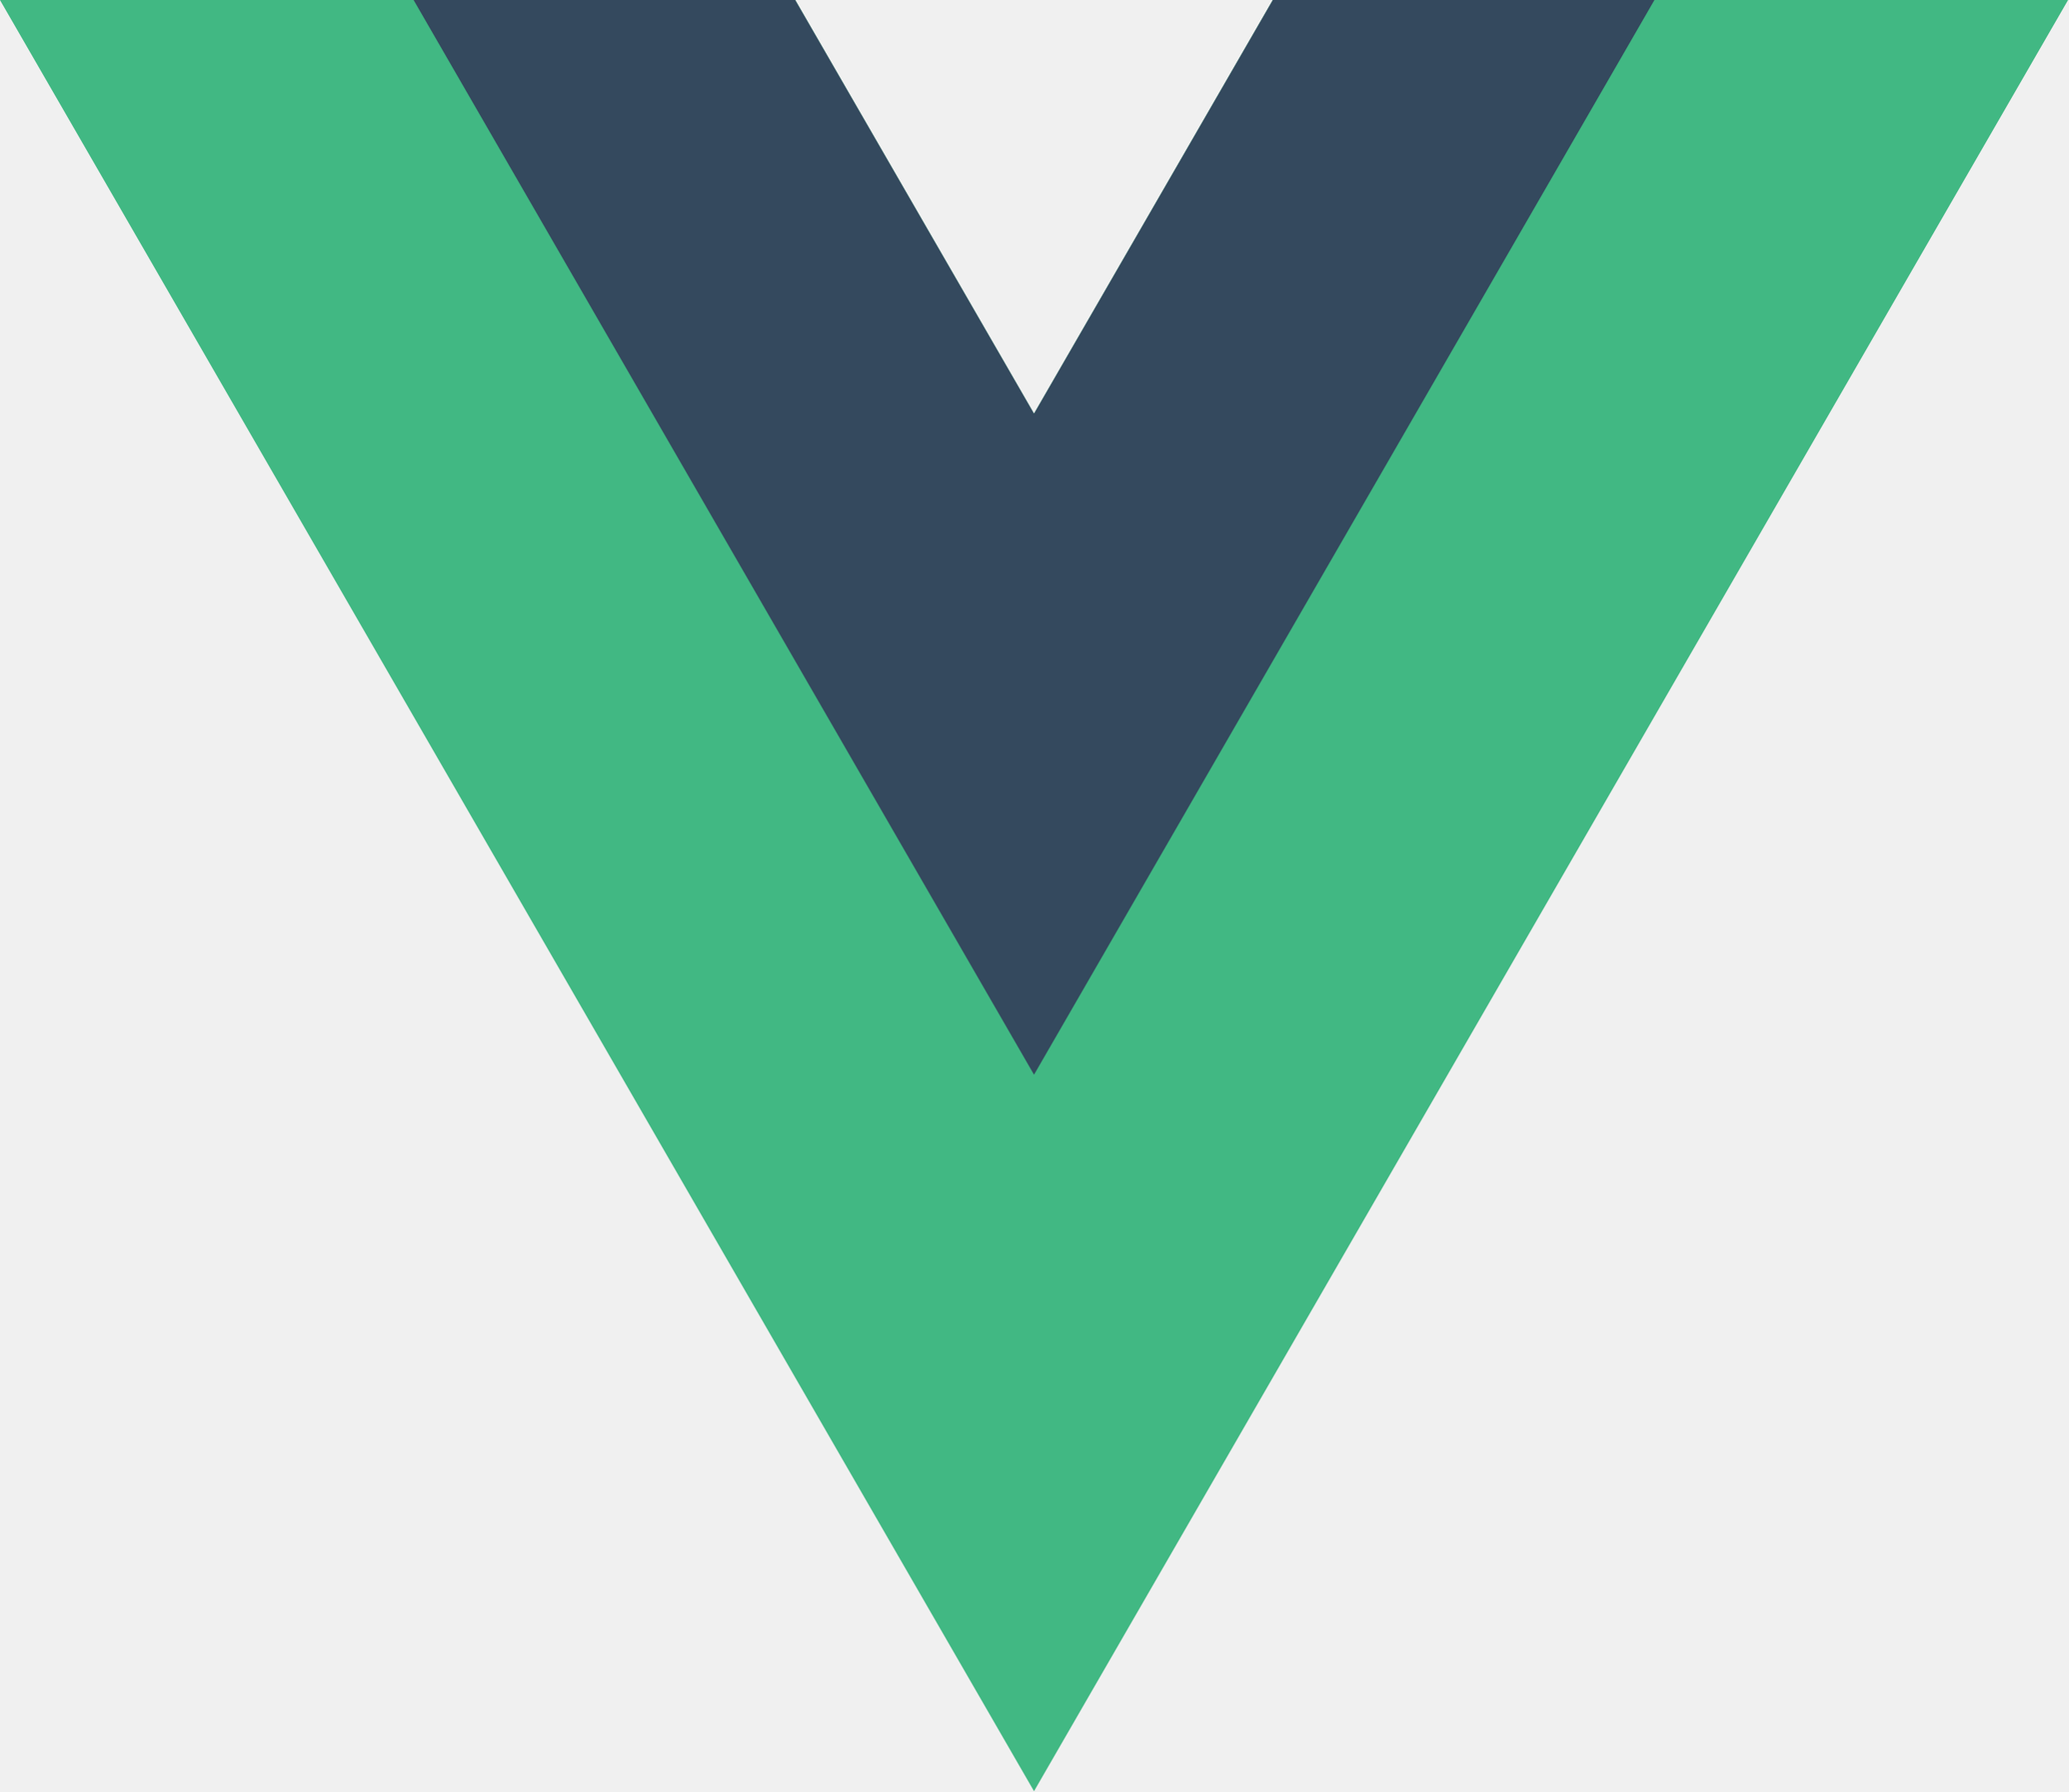
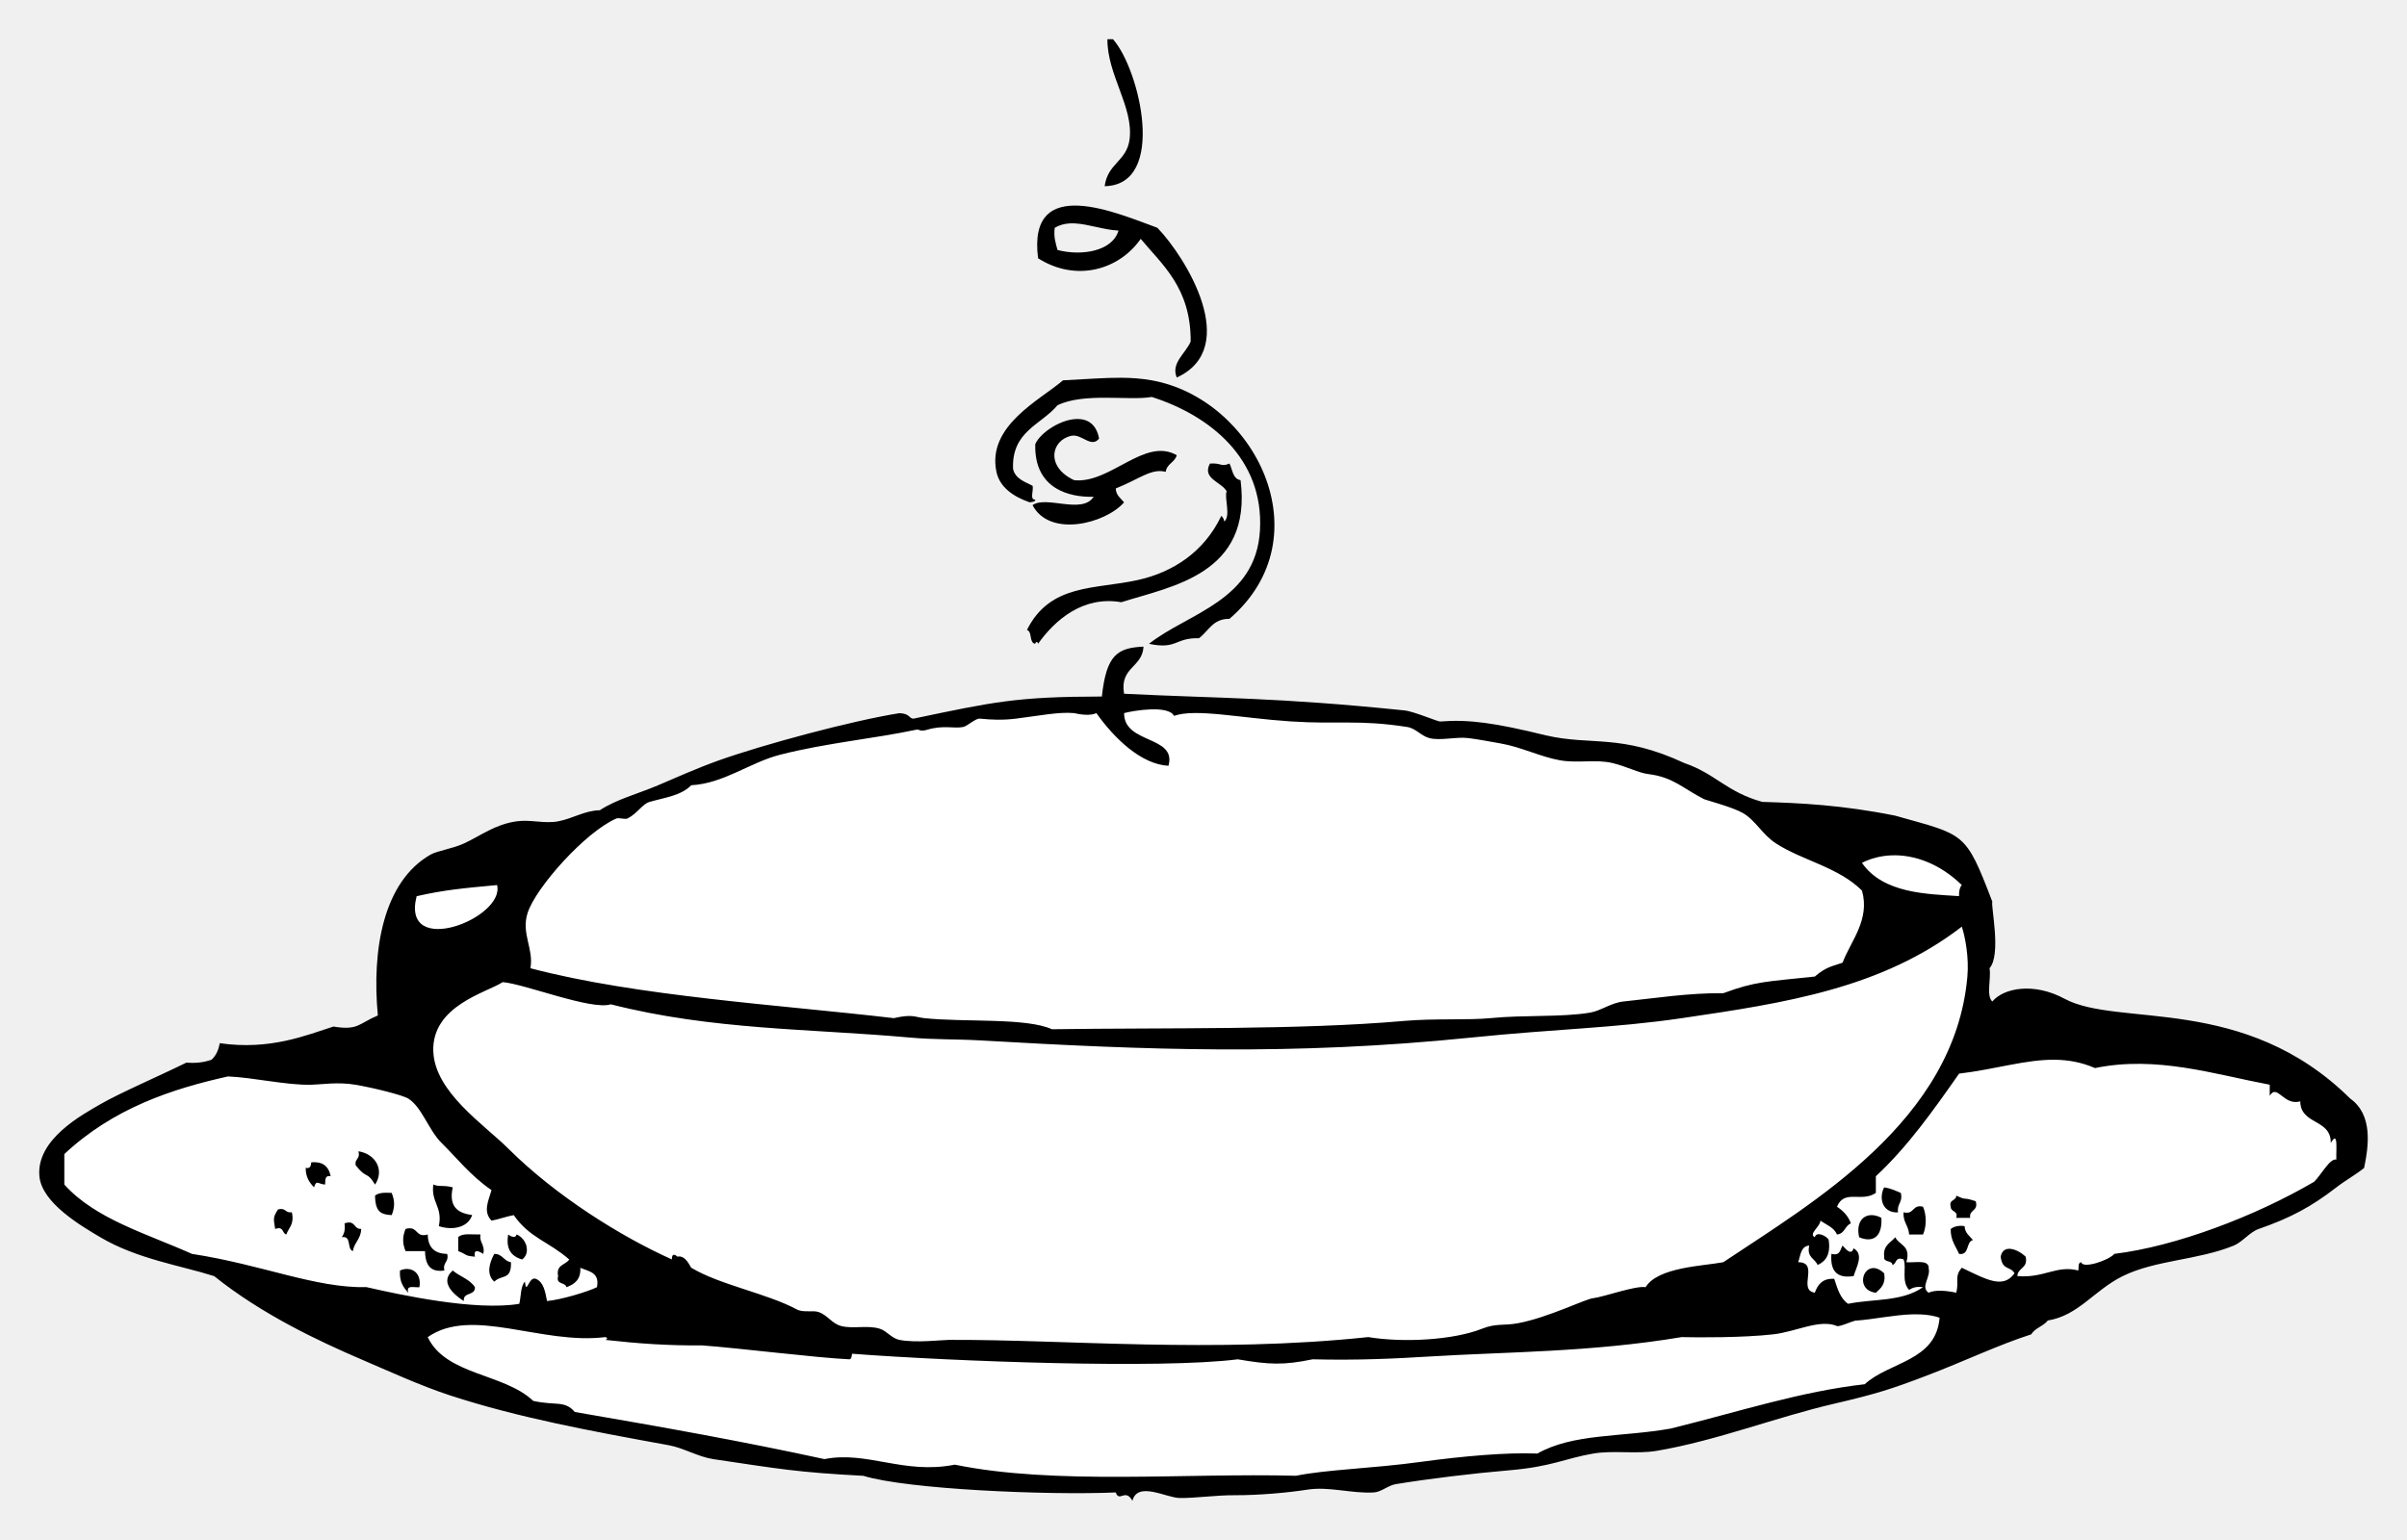
- <svg xmlns="http://www.w3.org/2000/svg" viewBox="0 0 261.76 226.69">
-   <path d="M161.096.001l-30.225 52.351L100.647.001H-.005l130.877 226.688L261.749.001z" fill="#41b883" />
-   <path d="M161.096.001l-30.225 52.351L100.647.001H52.346l78.526 136.01L209.398.001z" fill="#34495e" />
+ <svg xmlns="http://www.w3.org/2000/svg" id="Layer_1" xml:space="preserve" viewBox="0 0 306.807 196.355" version="1.1" y="0px" x="0px" width="306.807" height="196.355">
+   <defs id="defs6195" />
+   <g id="g6870">
+     <path id="path6823" d="m 146.675,90.451 c -1.343,0.043 -2.759,0.302 -3.402,0.473 -0.023,3.992 6.728,2.825 5.658,6.719 -3.453,-0.179 -6.847,-3.429 -9.18,-6.701 -0.614,0.355 -2.005,0.194 -2.842,-0.016 -1.87,-0.195 -4.64,0.36 -7.428,0.705 -1.704,0.213 -3.163,0.139 -4.596,0 -0.561,-0.052 -1.569,0.948 -2.121,1.062 -1.16,0.242 -2.506,-0.273 -4.598,0.354 -0.99,0.297 -0.916,-0.106 -1.414,0 -5.37,1.14 -11.465,1.685 -17.326,3.184 -3.851,0.985 -7.163,3.663 -11.318,3.891 -1.321,1.332 -3.309,1.551 -5.303,2.121 -0.947,0.27 -1.567,1.482 -2.828,2.121 -0.288,0.147 -1.123,-0.126 -1.414,0 -3.934,1.686 -10.259,8.775 -11.318,12.021 -0.86,2.644 0.804,4.585 0.355,7.074 13.568,3.588 31.956,4.678 46.324,6.365 2.371,-0.55 2.641,-0.136 3.887,0 5.099,0.544 12.973,-0.085 16.268,1.412 14.621,-0.213 31.519,0.115 44.908,-1.062 3.831,-0.334 8.245,-0.079 10.961,-0.35 4.308,-0.432 9.124,-0.097 12.729,-0.709 1.407,-0.242 2.658,-1.252 4.244,-1.416 3.838,-0.395 8.304,-1.108 12.73,-1.059 4.176,-1.528 5.365,-1.446 11.668,-2.123 1.478,-1.289 2.357,-1.333 3.537,-1.768 1.045,-2.774 3.52,-5.442 2.475,-9.195 -3.053,-3.022 -7.561,-3.809 -10.965,-6.01 -1.778,-1.152 -2.574,-2.939 -4.24,-3.891 -1.338,-0.763 -4.667,-1.625 -4.949,-1.77 -2.674,-1.358 -3.919,-2.802 -7.072,-3.182 -1.273,-0.152 -2.786,-0.982 -4.596,-1.414 -2.113,-0.506 -4.403,0.067 -6.719,-0.354 -2.473,-0.452 -4.941,-1.688 -7.43,-2.123 -1.462,-0.253 -2.93,-0.55 -4.24,-0.705 -1.543,-0.188 -3.567,0.373 -4.951,0 -1.068,-0.291 -1.687,-1.238 -2.83,-1.416 -6.15,-0.959 -8.7,-0.302 -14.852,-0.707 -6.429,-0.423 -12.084,-1.684 -14.852,-0.705 -0.349,-0.696 -1.618,-0.871 -2.961,-0.828 z m 94.443,18.611 c -1.342,0.051 -2.625,0.376 -3.777,0.959 2.693,3.91 8.305,3.974 12.377,4.242 l 0,-0.006 c -0.03,-0.62 0.07,-1.1 0.35,-1.41 -2.76,-2.686 -5.997,-3.897 -8.949,-3.785 z m -177.756,3.777 c -4.218,0.39 -6.693,0.61 -10.256,1.42 -2.063,8 11.292,2.843 10.256,-1.416 l 0,-0.004 z m 186.701,5.311 c -10.23,7.879 -22.552,9.737 -35.711,11.672 -8.655,1.269 -15.83,1.347 -26.875,2.475 -22.739,2.32 -41.423,1.579 -62.588,0.355 -2.898,-0.17 -5.842,-0.085 -8.84,-0.355 -12.823,-1.157 -25.205,-0.937 -38.189,-4.244 -2.475,0.798 -11.021,-2.618 -13.789,-2.828 l 0.002,0.01 c -2.014,1.33 -9.048,2.99 -8.844,8.83 0.181,5.18 6.506,9.35 9.545,12.377 6.138,6.112 14.423,11.25 20.863,14.143 -0.017,-0.662 0.274,-0.749 0.709,-0.354 1.068,-0.247 1.645,1.344 1.766,1.416 3.643,2.187 9.632,3.265 13.439,5.305 0.864,0.463 2.039,0.069 2.828,0.354 1.117,0.404 1.67,1.466 2.83,1.768 1.543,0.403 3.364,-0.15 4.949,0.354 0.881,0.279 1.485,1.216 2.475,1.414 2.092,0.418 5.401,0.004 6.365,0 14.734,-0.06 33.692,1.732 53.395,-0.354 4.598,0.753 10.95,0.35 14.498,-1.062 1.83,-0.729 2.762,-0.364 4.598,-0.707 3.839,-0.717 8.546,-3.072 9.545,-3.184 1.316,-0.143 5.455,-1.64 6.721,-1.412 1.577,-2.579 7.399,-2.698 9.9,-3.184 11.314,-7.566 29.504,-18.031 31.115,-36.422 0.213,-2.423 -0.261,-4.993 -0.707,-6.365 z m 11.875,16.969 c -3.732,-0.045 -7.556,1.217 -12.223,1.77 -3.255,4.645 -6.514,9.28 -10.609,13.084 l 0,2.121 c -1.799,1.261 -4.028,-0.511 -4.949,1.768 0.778,0.521 1.428,1.167 1.768,2.123 -0.769,0.29 -0.787,1.333 -1.768,1.414 -0.389,-0.908 -1.362,-1.235 -2.121,-1.77 0.014,0.757 -1.564,1.689 -0.707,2.121 0.225,-0.863 1.653,-0.052 1.768,0.355 0.265,1.796 -0.352,2.711 -1.414,3.184 -0.332,-0.85 -1.423,-0.94 -1.062,-2.477 -1.097,0.081 -1.103,1.252 -1.416,2.121 2.769,0.021 -0.131,3.545 2.125,3.891 0.38,-1.037 0.976,-1.854 2.475,-1.77 0.406,1.246 0.778,2.525 1.768,3.184 3.183,-0.647 6.877,-0.239 9.547,-2.121 -0.821,-0.112 -1.358,0.058 -1.766,0.354 -1.033,-1.105 -0.292,-2.841 -0.709,-3.891 -1.113,-0.406 -0.86,0.556 -1.416,0.709 -0.038,-0.667 -1.168,-0.248 -1.059,-1.062 -0.167,-1.462 0.835,-1.758 1.414,-2.475 0.491,1.04 2.035,1.024 1.416,3.17 1.061,0.098 2.707,-0.379 2.826,0.721 0.34,1.192 -1.085,2.413 0,3.182 0.906,-0.405 2.308,-0.259 3.537,0 0.369,-1.448 -0.27,-2.072 0.705,-3.182 3.186,1.528 5.272,2.725 6.719,0.703 -0.533,-0.947 -1.556,-0.32 -1.766,-2.119 0.308,-1.648 2.152,-0.976 3.182,0 0.336,1.517 -0.992,1.368 -1.061,2.475 3.393,0.309 4.998,-1.435 7.777,-0.705 0.057,-0.417 -0.061,-1.004 0.354,-1.062 0.213,0.883 3.508,-0.226 4.244,-1.062 7.821,-0.947 17.989,-4.813 25.459,-9.193 0.895,-0.872 2.002,-3.019 2.828,-2.83 -0.049,-1.202 0.277,-3.846 -0.707,-2.119 0.046,-3.109 -3.858,-2.272 -3.889,-5.305 -2.127,0.616 -2.936,-2.321 -3.891,-0.707 l 0,-1.414 c -7.128,-1.344 -14.439,-3.737 -22.275,-2.123 -1.73,-0.75 -3.407,-1.04 -5.104,-1.061 z m -232.875,2.125 c -7.105,1.577 -14.624,4.048 -20.863,9.902 l 0,3.889 c 3.959,4.408 10.49,6.25 16.268,8.84 l 0,-0.014 c 9.007,1.39 15.738,4.4 22.273,4.26 4.256,0.97 13.84,3.059 19.451,2.121 0.233,-0.944 0.146,-2.211 0.707,-2.83 0.219,1.85 0.476,-0.746 1.414,-0.354 0.999,0.414 1.174,1.657 1.416,2.828 1.732,-0.153 5.144,-1.169 6.361,-1.768 0.379,-1.911 -1.056,-2.009 -2.121,-2.475 0.083,1.496 -0.735,2.092 -1.768,2.475 -0.144,-0.682 -1.372,-0.279 -1.061,-1.416 -0.299,-1.475 0.958,-1.397 1.416,-2.119 -2.668,-2.322 -5.051,-2.741 -7.074,-5.658 -0.99,0.186 -1.838,0.518 -2.828,0.707 -1.099,-1.143 -0.414,-2.478 0,-3.891 -2.676,-1.83 -4.5,-4.18 -6.365,-6.01 -1.66,-1.629 -2.496,-4.559 -4.24,-5.658 -0.711,-0.447 -4.304,-1.35 -6.721,-1.768 -2.248,-0.391 -4.39,-0.028 -5.656,0 -3.193,0.066 -7.312,-0.92 -10.609,-1.062 z m 214.715,30.32 c -2.328,0.06 -4.84,0.619 -7.15,0.803 -0.472,0.037 -2.132,0.852 -2.475,0.707 -2.227,-0.918 -5.195,0.732 -8.133,1.062 -3.902,0.438 -9.562,0.406 -11.668,0.354 -11.646,1.94 -22.088,1.86 -32.18,2.475 -4.294,0.261 -9.001,0.499 -14.854,0.355 -3.723,0.765 -5.513,0.688 -9.545,0 -9.755,1.249 -36.319,0.267 -49.15,-0.709 -0.043,-0.003 -0.03,0.723 -0.352,0.709 -4.198,-0.191 -14.097,-1.434 -18.742,-1.771 -4.56,0.026 -8.121,-0.235 -12.377,-0.705 0.196,0 0.403,-0.287 0,-0.354 -8.16,1.008 -16.989,-3.939 -22.629,0 2.303,4.887 9.768,4.612 13.438,8.131 2.874,0.645 4.023,-0.097 5.303,1.414 11.813,2.04 21.317,3.733 31.826,6.012 5.453,-1.079 10.124,2.005 16.619,0.707 12.788,2.624 29.335,1.042 43.49,1.416 3.922,-0.797 9.685,-0.918 15.914,-1.77 5.393,-0.737 10.935,-1.225 14.852,-1.061 4.553,-2.584 10.6,-2.066 16.973,-3.182 9.033,-2.239 16.587,-4.732 24.754,-5.658 3.131,-2.881 9.102,-2.921 9.545,-8.486 l -0.01,-0.006 c -0.772,-0.268 -1.601,-0.397 -2.465,-0.436 -0.324,-0.014 -0.652,-0.016 -0.984,-0.008 z" style="clip-rule:evenodd;fill:#ffffff;fill-rule:evenodd" />
+     <path id="path6821" d="M 141.156 5 C 141.116 9.506 144.486 13.629 143.986 17.73 C 143.637 20.573 141.191 20.789 140.805 23.742 C 148.79 23.586 145.278 8.833 141.865 5 L 141.158 5 L 141.156 5 z M 137.555 26.225 C 134.19 26.049 131.615 27.461 132.318 32.93 C 137.186 36.017 142.654 34.4 145.402 30.455 C 148.086 33.709 151.806 36.673 151.768 43.539 C 151.152 45.053 149.206 46.29 149.998 48.135 L 150.004 48.131 C 158.294 44.321 151.083 32.711 147.523 29.041 C 145.072 28.161 140.919 26.4 137.555 26.225 z M 137.037 28.486 C 138.79 28.581 140.7 29.313 142.57 29.398 C 141.808 32.022 137.901 32.687 134.793 31.873 C 134.577 31.024 134.282 30.259 134.438 29.045 L 134.439 29.049 C 135.024 28.695 135.648 28.532 136.297 28.488 C 136.54 28.472 136.787 28.473 137.037 28.486 z M 142.959 48.166 C 140.755 48.149 138.375 48.352 135.494 48.494 C 132.57 51.011 125.776 54.289 127.01 60.162 C 127.408 62.053 129.064 63.297 131.254 64.051 C 131.527 63.97 131.95 64.04 131.959 63.697 C 131.193 63.757 131.8 62.442 131.607 61.93 C 130.585 61.414 129.43 61.041 129.131 59.807 C 128.915 54.992 132.699 54.18 134.791 51.674 C 138.175 50.019 143.951 51.122 146.811 50.613 C 154.209 52.973 161.103 58.466 160.602 67.588 C 160.107 76.592 151.48 78.139 146.459 82.084 L 146.451 82.088 C 150.071 82.848 149.73 81.299 152.82 81.379 C 154.049 80.487 154.566 78.879 156.713 78.904 C 168.865 68.447 159.858 50.833 146.811 48.494 C 145.543 48.267 144.282 48.176 142.959 48.166 z M 137.396 53.422 C 135.261 53.389 132.585 55.179 131.961 56.625 C 131.794 62.355 136.316 63.422 139.389 63.344 L 139.393 63.348 C 137.933 65.618 133.361 63.148 131.611 64.408 C 133.783 68.575 140.885 66.782 143.279 64.053 C 142.864 63.523 142.259 63.186 142.219 62.283 C 145.226 61.08 146.777 59.676 148.584 60.162 C 148.725 59.126 149.743 58.965 149.996 58.041 C 145.893 55.687 141.533 61.708 136.914 61.225 C 133.242 59.512 133.988 56.116 136.561 55.566 C 137.887 55.281 139.086 57.189 140.096 55.92 C 139.763 54.118 138.678 53.442 137.396 53.422 z M 154.721 59.096 C 154.581 59.091 154.421 59.093 154.238 59.105 L 154.23 59.098 C 153.18 61.028 155.639 61.409 156.359 62.639 C 156.011 63.433 156.953 65.873 156.006 66.529 C 156.161 66.422 155.73 65.661 155.652 65.822 C 153.465 70.386 149.5 72.966 145.045 73.953 C 139.586 75.168 133.879 74.37 130.9 80.318 C 131.617 80.546 131.135 81.973 131.961 82.088 C 131.961 81.89 132.248 81.686 132.314 82.088 C 134.455 79.06 138.049 75.935 142.924 76.785 C 149.332 74.752 159.643 73.221 158.129 61.227 C 157.119 61.054 157.113 59.882 156.713 59.105 C 155.753 59.511 155.7 59.131 154.721 59.096 z M 145.756 82.447 C 142.472 82.605 141.021 83.439 140.451 88.809 C 129.54 88.826 126.677 89.488 116.406 91.637 C 115.833 91.577 115.967 90.973 114.637 90.932 C 108.52 91.908 97.294 94.934 91.654 96.943 C 88.84 97.945 86.029 99.212 83.877 100.127 C 81.224 101.252 78.584 101.913 76.449 103.311 C 74.547 103.337 73.022 104.369 71.146 104.723 C 69.384 105.054 67.641 104.467 65.842 104.723 C 63.06 105.12 61.292 106.555 59.123 107.551 C 57.669 108.218 55.713 108.489 54.881 108.967 C 48.87 112.401 47.373 121.048 48.162 129.477 C 45.745 130.479 45.668 131.424 42.506 130.889 C 39.047 131.989 34.439 133.943 28.008 133.01 C 27.85 133.913 27.509 134.636 26.945 135.133 C 26.064 135.429 25.051 135.595 23.762 135.486 C 20.136 137.268 15.172 139.408 12.801 140.789 C 10.542 142.104 4.585 145.254 5.023 149.984 C 5.334 153.376 10.309 156.291 12.801 157.762 C 17.498 160.539 23.063 161.364 27.299 162.711 C 33.313 167.546 40.562 170.971 46.041 173.32 C 49.23 174.684 53.605 176.693 57.355 177.916 C 66.163 180.791 75.41 182.479 85.289 184.281 C 87.128 184.617 89 185.761 90.945 186.049 C 99.351 187.295 101.525 187.718 110.043 188.172 C 115.635 189.894 133.459 190.667 142.221 190.293 C 142.667 191.611 143.427 189.706 144.342 191.355 C 144.998 188.828 148.646 190.972 150.352 191 C 152.378 191.032 154.891 190.637 157.426 190.646 C 160.505 190.655 164.159 190.325 166.619 189.939 C 169.424 189.499 172.242 190.454 175.105 190.293 C 176.078 190.238 176.91 189.397 177.934 189.23 C 182.167 188.539 187.675 187.868 192.432 187.463 C 197.774 187.008 199.477 185.961 203.037 185.342 C 205.63 184.889 208.545 185.43 211.172 184.988 C 218.853 183.684 226.393 180.692 233.803 178.977 C 239.259 177.713 241.252 177.043 245.471 175.439 C 250.308 173.601 254.699 171.484 258.906 170.137 C 259.389 169.322 260.463 169.097 261.029 168.367 C 264.934 167.739 266.92 164.517 270.574 162.709 C 274.758 160.646 280.146 160.688 284.721 158.82 C 285.842 158.36 286.759 157.093 287.904 156.697 C 291.901 155.312 294.591 153.887 297.803 151.395 C 298.934 150.52 300.457 149.657 301.34 148.918 C 301.925 146.088 302.479 142.152 299.566 140.07 C 286.029 126.691 270.032 131.05 263.145 127.338 C 259.271 125.25 255.426 125.943 253.949 127.693 C 253.137 126.973 253.824 124.757 253.596 123.451 C 255.123 121.715 253.75 115.548 253.949 114.965 C 250.504 105.96 250.483 106.522 241.572 104 C 234.777 102.638 229.517 102.392 224.607 102.244 L 224.605 102.238 C 220.063 100.975 218.665 98.651 214.707 97.297 C 206.569 93.507 202.85 95.113 197.027 93.758 C 190.558 92.167 187.22 91.706 183.592 91.992 C 183.336 92.058 180.272 90.708 178.994 90.578 C 162.517 88.892 155.891 89.076 143.281 88.457 C 142.688 85.036 145.624 85.143 145.756 82.447 z M 146.684 90.447 C 148.026 90.404 149.295 90.579 149.645 91.275 C 152.413 90.296 158.067 91.557 164.496 91.98 C 170.649 92.385 173.199 91.73 179.348 92.689 C 180.49 92.867 181.11 93.814 182.178 94.105 C 183.562 94.478 185.586 93.917 187.129 94.105 C 188.438 94.26 189.907 94.556 191.369 94.809 C 193.859 95.244 196.326 96.48 198.799 96.932 C 201.116 97.352 203.406 96.781 205.518 97.287 C 207.328 97.719 208.841 98.547 210.113 98.699 C 213.266 99.079 214.512 100.526 217.186 101.883 C 217.468 102.028 220.797 102.887 222.135 103.65 C 223.801 104.603 224.599 106.39 226.377 107.541 C 229.781 109.742 234.287 110.532 237.34 113.553 C 238.385 117.306 235.91 119.972 234.865 122.746 C 233.685 123.181 232.807 123.225 231.328 124.514 C 225.025 125.191 223.836 125.109 219.66 126.637 C 215.235 126.589 210.769 127.302 206.93 127.697 C 205.344 127.861 204.093 128.871 202.686 129.113 C 199.08 129.725 194.265 129.388 189.957 129.82 C 187.241 130.091 182.827 129.838 178.996 130.172 C 165.607 131.348 148.709 131.02 134.088 131.234 C 130.793 129.737 122.919 130.364 117.82 129.82 C 116.574 129.684 116.305 129.27 113.934 129.82 C 99.566 128.134 81.177 127.043 67.609 123.455 C 68.058 120.966 66.396 119.028 67.256 116.383 C 68.315 113.137 74.638 106.046 78.572 104.359 C 78.863 104.233 79.698 104.506 79.986 104.359 C 81.247 103.72 81.867 102.511 82.814 102.24 C 84.808 101.67 86.796 101.451 88.117 100.119 C 92.272 99.891 95.585 97.213 99.436 96.229 C 105.298 94.73 111.392 94.185 116.762 93.045 C 117.26 92.939 117.186 93.342 118.176 93.045 C 120.269 92.418 121.613 92.932 122.773 92.691 C 123.326 92.576 124.334 91.577 124.895 91.629 C 126.328 91.768 127.786 91.842 129.49 91.629 C 132.264 91.286 135.017 90.736 136.887 90.922 L 136.889 90.922 C 137.696 91.121 139.086 91.279 139.738 90.924 C 139.742 90.93 139.747 90.935 139.752 90.941 C 139.754 90.941 139.755 90.939 139.758 90.938 C 142.091 94.211 145.486 97.46 148.939 97.639 C 150.009 93.745 143.258 94.914 143.281 90.922 C 143.925 90.751 145.341 90.49 146.684 90.447 z M 139.746 90.922 C 139.749 90.926 139.753 90.931 139.756 90.936 L 139.74 90.924 C 139.742 90.923 139.744 90.923 139.746 90.922 z M 241.107 109.059 C 244.06 108.947 247.299 110.158 250.059 112.844 L 250.057 112.85 C 249.787 113.17 249.687 113.65 249.707 114.26 C 245.635 113.993 240.023 113.926 237.33 110.016 C 238.482 109.433 239.765 109.109 241.107 109.059 z M 63.363 112.848 C 64.399 117.106 51.05 122.262 53.107 114.268 C 56.67 113.458 59.145 113.238 63.363 112.848 z M 250.064 118.15 C 250.51 119.522 250.986 122.093 250.773 124.516 C 249.162 142.907 230.972 153.373 219.658 160.938 C 217.157 161.424 211.333 161.543 209.756 164.121 C 208.49 163.893 204.352 165.389 203.037 165.533 C 202.038 165.646 197.331 168 193.492 168.717 C 191.656 169.06 190.723 168.695 188.893 169.424 C 185.345 170.838 178.994 171.24 174.396 170.486 C 154.692 172.572 135.735 170.78 121.002 170.84 C 120.038 170.844 116.729 171.258 114.637 170.84 C 113.647 170.642 113.04 169.705 112.16 169.426 C 110.574 168.923 108.753 169.475 107.211 169.072 C 106.051 168.77 105.5 167.708 104.383 167.305 C 103.594 167.019 102.416 167.414 101.553 166.951 C 97.746 164.911 91.758 163.833 88.115 161.646 C 87.994 161.574 87.416 159.983 86.348 160.23 C 85.913 159.835 85.623 159.922 85.641 160.584 C 79.2 157.691 70.915 152.552 64.777 146.441 C 61.738 143.414 55.413 139.244 55.232 134.064 L 55.227 134.064 C 55.02 128.214 62.051 126.555 64.072 125.225 C 66.841 125.435 75.388 128.851 77.863 128.053 C 90.847 131.36 103.23 131.14 116.053 132.297 C 119.051 132.568 121.995 132.482 124.893 132.652 C 146.058 133.875 164.741 134.616 187.48 132.297 C 198.525 131.169 205.699 131.091 214.354 129.822 C 227.513 127.887 239.835 126.029 250.064 118.15 z M 261.934 135.121 C 263.63 135.142 265.307 135.432 267.037 136.182 C 274.873 134.568 282.185 136.961 289.312 138.305 L 289.312 139.719 C 290.267 138.105 291.076 141.042 293.203 140.426 C 293.235 143.459 297.138 142.622 297.092 145.73 C 298.076 144.003 297.752 146.65 297.801 147.852 C 296.975 147.662 295.867 149.808 294.971 150.68 C 287.501 155.06 277.335 158.926 269.514 159.873 C 268.778 160.71 265.483 161.82 265.27 160.936 C 264.855 160.994 264.974 161.581 264.916 161.998 C 262.137 161.267 260.531 163.012 257.137 162.703 C 257.206 161.595 258.535 161.746 258.199 160.229 C 257.168 159.253 255.324 158.581 255.016 160.229 C 255.226 162.028 256.251 161.401 256.783 162.348 C 255.335 164.371 253.249 163.173 250.062 161.645 C 249.088 162.756 249.726 163.379 249.357 164.826 C 248.129 164.567 246.728 164.421 245.822 164.826 C 244.737 164.057 246.162 162.836 245.822 161.645 L 245.854 161.646 C 245.774 160.546 244.092 161.048 242.992 160.938 C 242.993 160.936 242.992 160.935 242.992 160.934 L 242.998 160.936 C 242.999 160.931 242.998 160.927 243 160.922 C 242.999 160.922 242.997 160.922 242.996 160.922 C 243.613 158.778 242.069 158.793 241.578 157.754 C 240.999 158.471 239.999 158.767 240.166 160.229 C 240.057 161.043 241.188 160.623 241.225 161.291 C 241.781 161.138 241.528 160.176 242.641 160.582 C 243.058 161.632 242.315 163.369 243.348 164.473 C 243.757 164.177 244.295 164.007 245.115 164.119 C 242.445 166.001 238.749 165.593 235.566 166.24 C 234.575 165.58 234.206 164.303 233.801 163.057 C 232.302 162.973 231.704 163.79 231.324 164.826 C 229.068 164.48 231.97 160.957 229.201 160.936 C 229.514 160.067 229.52 158.895 230.617 158.814 C 230.257 160.352 231.349 160.441 231.68 161.291 C 232.741 160.818 233.357 159.903 233.092 158.107 C 232.976 157.698 231.549 156.889 231.324 157.752 C 230.467 157.32 232.047 156.388 232.033 155.631 C 232.792 156.167 233.763 156.493 234.152 157.4 C 235.134 157.319 235.153 156.276 235.922 155.986 C 235.582 155.03 234.929 154.384 234.152 153.863 C 235.073 151.583 237.305 153.357 239.104 152.096 L 239.104 149.975 C 243.198 146.171 246.458 141.536 249.713 136.891 C 254.38 136.338 258.201 135.076 261.934 135.121 z M 29.062 137.248 C 32.359 137.39 36.478 138.377 39.672 138.311 C 40.938 138.283 43.082 137.92 45.33 138.311 C 47.747 138.729 51.338 139.632 52.049 140.078 C 53.792 141.176 54.631 144.105 56.291 145.734 C 58.156 147.564 59.978 149.916 62.654 151.746 C 62.24 153.159 61.555 154.494 62.654 155.637 C 63.644 155.448 64.494 155.117 65.484 154.93 C 67.507 157.847 69.889 158.264 72.557 160.586 C 72.099 161.308 70.842 161.231 71.141 162.707 C 70.83 163.844 72.059 163.441 72.203 164.123 C 73.236 163.74 74.054 163.144 73.971 161.648 C 75.036 162.114 76.472 162.213 76.092 164.123 C 74.876 164.722 71.461 165.737 69.729 165.889 C 69.487 164.718 69.311 163.476 68.312 163.062 C 67.374 162.672 67.119 165.267 66.9 163.416 C 66.339 164.035 66.424 165.3 66.191 166.244 C 60.579 167.182 50.998 165.093 46.742 164.123 L 46.742 164.117 C 40.207 164.267 33.474 161.257 24.467 159.877 C 18.689 157.287 12.158 155.445 8.199 151.037 L 8.199 147.15 C 14.438 141.297 21.957 138.825 29.062 137.248 z M 45.686 146.795 L 45.686 146.799 L 45.686 146.801 C 45.748 147.018 45.753 147.177 45.734 147.312 C 45.732 147.331 45.734 147.354 45.73 147.371 C 45.653 147.733 45.349 147.87 45.314 148.281 C 45.314 148.282 45.315 148.283 45.314 148.283 C 45.308 148.364 45.312 148.453 45.33 148.559 C 45.33 148.559 45.33 148.56 45.33 148.561 L 45.33 148.564 C 46.546 150.148 46.725 149.512 47.455 150.502 C 47.455 150.502 47.455 150.503 47.455 150.504 C 47.56 150.646 47.675 150.822 47.807 151.041 C 47.961 150.807 48.076 150.57 48.158 150.334 C 48.24 150.1 48.287 149.867 48.303 149.639 C 48.303 149.638 48.303 149.637 48.303 149.637 C 48.318 149.408 48.302 149.184 48.256 148.969 C 48.256 148.968 48.256 148.967 48.256 148.967 C 48.164 148.536 47.953 148.138 47.648 147.801 C 47.189 147.293 46.513 146.924 45.686 146.795 z M 40.219 148.189 C 40.05 148.181 39.869 148.186 39.674 148.205 C 39.664 148.31 39.652 148.414 39.631 148.51 C 39.567 148.797 39.416 149.004 38.965 148.906 L 38.965 148.914 C 38.961 149.508 39.083 149.975 39.277 150.369 C 39.278 150.37 39.277 150.371 39.277 150.371 C 39.472 150.765 39.74 151.087 40.027 151.389 C 40.335 150.362 40.556 150.992 41.439 151.035 C 41.461 150.688 41.438 150.296 41.602 150.092 C 41.7 149.969 41.866 149.914 42.148 149.977 C 42.148 149.976 42.149 149.975 42.148 149.975 C 42.097 149.717 42.024 149.479 41.926 149.268 C 41.877 149.162 41.82 149.064 41.758 148.973 C 41.758 148.972 41.758 148.971 41.758 148.971 C 41.695 148.879 41.626 148.794 41.549 148.717 C 41.24 148.406 40.809 148.218 40.219 148.189 z M 55.232 151.035 L 55.232 151.039 C 55.232 151.039 55.231 151.039 55.23 151.039 C 55.154 151.614 55.191 152.075 55.283 152.482 C 55.284 152.484 55.285 152.486 55.285 152.488 C 55.285 152.489 55.285 152.49 55.285 152.49 C 55.468 153.308 55.866 153.909 55.998 154.777 C 56.03 154.993 56.049 155.225 56.041 155.48 C 56.041 155.483 56.041 155.484 56.041 155.486 C 56.033 155.744 56.001 156.025 55.938 156.338 C 55.937 156.339 55.938 156.339 55.938 156.34 L 55.938 156.344 C 57.263 156.771 58.684 156.662 59.539 155.904 C 59.824 155.652 60.047 155.33 60.182 154.93 C 60.181 154.93 60.18 154.93 60.18 154.93 C 60.18 154.928 60.181 154.927 60.182 154.926 C 58.421 154.681 57.16 153.942 57.707 151.389 C 56.371 151.057 56.046 151.368 55.232 151.035 z M 240.16 151.393 C 239.97 151.77 239.868 152.165 239.852 152.543 C 239.834 152.92 239.902 153.281 240.053 153.592 C 240.053 153.593 240.054 153.593 240.055 153.594 C 240.055 153.594 240.054 153.595 240.055 153.596 C 240.13 153.749 240.226 153.891 240.342 154.016 C 240.458 154.142 240.595 154.251 240.752 154.34 C 240.753 154.34 240.753 154.341 240.754 154.342 C 241.067 154.518 241.462 154.61 241.932 154.582 L 241.93 154.578 C 241.932 154.578 241.933 154.578 241.936 154.578 C 241.763 153.461 242.573 153.33 242.289 152.104 C 242.286 152.102 242.284 152.101 242.281 152.1 C 241.953 151.96 241.631 151.814 241.289 151.688 C 241.287 151.687 241.284 151.686 241.281 151.686 C 241.112 151.623 240.937 151.565 240.754 151.516 C 240.751 151.515 240.749 151.514 240.746 151.514 C 240.563 151.465 240.371 151.424 240.168 151.395 C 240.165 151.394 240.163 151.393 240.16 151.393 z M 49.285 152.078 C 48.768 152.074 48.31 152.13 47.988 152.324 C 47.924 152.362 47.857 152.397 47.805 152.447 C 47.805 152.449 47.805 152.45 47.805 152.451 L 47.805 152.455 C 47.81 152.714 47.824 152.946 47.85 153.152 C 47.875 153.362 47.911 153.546 47.957 153.709 C 48.233 154.686 48.884 154.87 49.926 154.93 C 50.233 154.185 50.309 153.521 50.154 152.816 C 50.151 152.802 50.144 152.787 50.141 152.773 C 50.09 152.555 50.021 152.332 49.926 152.102 C 49.925 152.1 49.926 152.099 49.926 152.098 C 49.78 152.091 49.64 152.089 49.498 152.086 C 49.428 152.084 49.354 152.079 49.285 152.078 z M 249.355 152.451 C 249.355 153.151 248.385 152.901 248.645 153.861 L 248.648 153.865 C 248.649 153.955 248.665 154.029 248.691 154.092 C 248.77 154.277 248.944 154.368 249.1 154.477 C 249.1 154.477 249.101 154.478 249.102 154.479 C 249.153 154.514 249.201 154.552 249.244 154.596 C 249.245 154.596 249.245 154.597 249.246 154.598 C 249.289 154.642 249.327 154.691 249.354 154.752 C 249.408 154.875 249.42 155.04 249.355 155.281 L 249.357 155.281 C 249.357 155.282 249.358 155.282 249.357 155.283 L 251.127 155.283 C 250.957 154.17 252.211 154.483 251.834 153.162 C 251.832 153.161 251.832 153.161 251.83 153.16 C 251.348 153 251.052 152.921 250.854 152.881 C 250.254 152.759 250.547 152.994 249.355 152.451 z M 244.67 153.807 C 244.555 153.811 244.456 153.833 244.369 153.865 C 244.368 153.866 244.366 153.865 244.365 153.865 C 243.939 154.018 243.788 154.447 243.348 154.586 C 243.347 154.586 243.347 154.588 243.346 154.588 C 243.169 154.641 242.947 154.648 242.643 154.572 C 242.642 154.574 242.643 154.575 242.643 154.576 C 242.641 154.576 242.64 154.577 242.639 154.576 C 242.545 155.849 243.291 156.279 243.346 157.404 L 245.113 157.404 C 245.114 157.404 245.113 157.403 245.113 157.402 L 245.117 157.402 C 245.575 156.375 245.575 154.892 245.117 153.865 L 245.123 153.863 C 244.947 153.82 244.798 153.802 244.67 153.807 z M 242.639 154.576 L 242.639 154.574 L 242.633 154.576 C 242.635 154.577 242.637 154.576 242.639 154.576 z M 35.758 154.152 C 35.663 154.159 35.555 154.178 35.43 154.215 L 35.43 154.219 C 35.105 154.727 34.962 155.003 34.928 155.326 C 34.911 155.484 34.918 155.653 34.945 155.867 C 34.946 155.869 34.945 155.871 34.945 155.873 C 34.973 156.089 35.02 156.349 35.074 156.689 L 35.074 156.695 C 36.048 156.343 35.977 157.028 36.314 157.309 C 36.363 157.349 36.42 157.383 36.49 157.402 C 36.685 156.859 37.051 156.487 37.211 155.908 C 37.243 155.795 37.266 155.673 37.279 155.541 C 37.279 155.539 37.279 155.537 37.279 155.535 C 37.292 155.402 37.293 155.257 37.281 155.1 C 37.281 155.098 37.281 155.095 37.281 155.094 C 37.269 154.935 37.242 154.763 37.199 154.574 C 37.199 154.572 37.2 154.57 37.199 154.568 C 36.454 154.693 36.424 154.106 35.758 154.152 z M 238.549 154.934 C 237.38 154.939 236.572 155.967 236.977 157.76 L 236.979 157.754 C 236.979 157.754 236.98 157.754 236.98 157.754 C 236.981 157.756 236.98 157.758 236.98 157.76 C 238.918 158.555 239.943 157.487 239.809 155.289 C 239.808 155.289 239.807 155.289 239.807 155.289 C 239.806 155.286 239.807 155.283 239.807 155.279 C 239.369 155.044 238.938 154.932 238.549 154.934 z M 239.809 155.289 L 239.811 155.289 L 239.809 155.285 C 239.809 155.286 239.809 155.288 239.809 155.289 z M 44.377 155.877 C 44.246 155.89 44.095 155.923 43.916 155.984 C 43.916 155.986 43.916 155.987 43.916 155.988 C 43.915 155.989 43.915 155.988 43.914 155.988 C 43.942 156.181 43.95 156.356 43.947 156.52 C 43.947 156.528 43.949 156.538 43.949 156.547 C 43.949 156.547 43.949 156.548 43.949 156.549 C 43.945 156.719 43.925 156.874 43.893 157.018 C 43.86 157.161 43.814 157.293 43.758 157.414 C 43.758 157.415 43.758 157.415 43.758 157.416 C 43.702 157.536 43.635 157.646 43.561 157.748 C 43.56 157.748 43.561 157.75 43.561 157.75 L 43.561 157.754 C 44.052 157.661 44.26 157.85 44.371 158.137 C 44.408 158.231 44.435 158.336 44.457 158.445 C 44.457 158.447 44.457 158.448 44.457 158.449 C 44.501 158.669 44.532 158.904 44.6 159.1 C 44.668 159.298 44.774 159.457 44.977 159.521 C 44.977 159.52 44.976 159.519 44.977 159.518 C 44.999 159.379 45.032 159.253 45.072 159.133 C 45.275 158.529 45.668 158.115 45.885 157.523 C 45.886 157.52 45.887 157.517 45.889 157.514 C 45.931 157.396 45.966 157.271 45.992 157.137 C 46.019 156.999 46.037 156.851 46.039 156.689 C 45.161 156.743 45.291 155.789 44.377 155.877 z M 249.855 156.299 C 249.338 156.311 248.958 156.465 248.65 156.697 C 248.65 156.698 248.65 156.699 248.65 156.699 C 248.65 156.7 248.649 156.701 248.648 156.701 C 248.64 157.063 248.675 157.38 248.74 157.668 C 248.805 157.956 248.9 158.216 249.008 158.461 C 249.224 158.95 249.498 159.383 249.711 159.877 C 249.711 159.878 249.713 159.878 249.713 159.879 C 251.084 160.074 250.542 158.353 251.48 158.111 C 251.274 157.846 251.018 157.63 250.809 157.367 C 250.808 157.367 250.807 157.366 250.807 157.365 C 250.703 157.234 250.612 157.091 250.543 156.926 C 250.474 156.759 250.428 156.569 250.418 156.344 L 250.422 156.336 C 250.217 156.306 250.028 156.295 249.855 156.299 z M 248.648 156.701 C 248.648 156.699 248.648 156.697 248.648 156.695 L 248.645 156.703 C 248.646 156.702 248.647 156.702 248.648 156.701 z M 52.223 156.609 C 52.075 156.61 51.901 156.637 51.695 156.695 L 51.695 156.697 C 51.49 157.189 51.388 157.649 51.389 158.109 C 51.388 158.571 51.49 159.031 51.695 159.523 L 51.695 159.525 L 54.172 159.525 C 54.177 159.726 54.189 159.919 54.211 160.104 C 54.233 160.289 54.263 160.464 54.305 160.629 C 54.347 160.793 54.401 160.946 54.467 161.086 C 54.467 161.086 54.467 161.087 54.467 161.088 C 54.598 161.369 54.78 161.596 55.029 161.76 C 55.03 161.76 55.031 161.76 55.031 161.76 C 55.405 162.004 55.927 162.102 56.646 162.002 C 56.646 162.001 56.647 162.001 56.646 162 C 56.615 161.865 56.599 161.749 56.598 161.645 C 56.598 161.644 56.598 161.643 56.598 161.643 C 56.596 161.538 56.608 161.448 56.629 161.365 C 56.67 161.199 56.746 161.07 56.822 160.939 C 56.898 160.81 56.974 160.68 57.016 160.516 C 57.016 160.515 57.015 160.514 57.016 160.514 C 57.036 160.432 57.048 160.34 57.047 160.236 C 57.047 160.236 57.047 160.235 57.047 160.234 C 57.046 160.13 57.032 160.013 57 159.879 C 57 159.878 57 159.878 57 159.877 C 56.185 159.866 55.571 159.655 55.158 159.242 C 55.055 159.139 54.965 159.025 54.887 158.896 C 54.808 158.768 54.744 158.627 54.691 158.473 C 54.639 158.319 54.598 158.155 54.57 157.977 C 54.543 157.798 54.528 157.608 54.525 157.404 C 54.525 157.404 54.525 157.403 54.525 157.402 C 54.345 157.453 54.19 157.48 54.055 157.486 C 53.109 157.529 53.128 156.605 52.223 156.609 z M 59.639 157.375 C 59.123 157.387 58.67 157.465 58.412 157.74 L 58.412 157.754 L 58.412 157.758 L 58.412 159.521 L 58.412 159.525 C 59.667 160.005 59.111 160.102 60.535 160.234 C 60.535 160.233 60.535 160.232 60.535 160.23 C 60.505 160.084 60.492 159.966 60.496 159.871 C 60.5 159.776 60.52 159.705 60.551 159.652 C 60.738 159.336 61.35 159.717 61.596 159.879 C 61.596 159.877 61.595 159.876 61.596 159.875 C 61.631 159.724 61.649 159.591 61.654 159.469 C 61.654 159.467 61.654 159.465 61.654 159.463 C 61.655 159.442 61.65 159.426 61.65 159.406 C 61.651 159.308 61.649 159.213 61.635 159.129 C 61.635 159.128 61.635 159.128 61.635 159.127 C 61.624 159.064 61.596 159.019 61.58 158.963 C 61.544 158.837 61.509 158.708 61.459 158.596 C 61.387 158.436 61.313 158.279 61.266 158.096 C 61.242 158.003 61.225 157.905 61.219 157.795 C 61.219 157.794 61.219 157.792 61.219 157.791 C 61.213 157.679 61.22 157.556 61.24 157.418 C 61.24 157.418 61.239 157.418 61.238 157.418 C 61.239 157.412 61.239 157.407 61.24 157.4 C 60.732 157.415 60.155 157.363 59.639 157.375 z M 64.777 157.402 C 64.777 157.403 64.777 157.404 64.777 157.404 L 64.777 157.408 C 64.735 157.657 64.71 157.886 64.703 158.1 C 64.703 158.1 64.703 158.101 64.703 158.102 C 64.697 158.312 64.707 158.507 64.732 158.686 C 64.884 159.774 65.594 160.302 66.547 160.588 C 67.108 160.186 67.241 159.571 67.119 158.98 C 67.109 158.931 67.11 158.881 67.096 158.832 C 67.059 158.702 67.002 158.576 66.941 158.453 C 66.929 158.427 66.922 158.399 66.908 158.373 C 66.908 158.372 66.907 158.37 66.906 158.369 C 66.667 157.93 66.286 157.564 65.84 157.402 C 65.84 157.403 65.84 157.404 65.84 157.404 C 65.828 157.472 65.807 157.527 65.779 157.57 C 65.583 157.876 65.027 157.616 64.777 157.402 z M 234.857 158.814 L 234.861 158.822 C 234.545 159.333 234.57 160.174 233.443 159.865 L 233.447 159.875 C 233.445 159.874 233.444 159.874 233.441 159.873 C 233.334 161.163 233.593 162.088 234.352 162.51 C 234.501 162.593 234.67 162.656 234.859 162.699 C 235.244 162.788 235.714 162.793 236.277 162.703 C 236.585 161.601 237.638 159.958 236.277 159.17 C 236.277 159.171 236.276 159.171 236.275 159.172 C 236.274 159.171 236.273 159.169 236.271 159.168 C 236.142 159.573 235.943 159.653 235.732 159.584 C 235.732 159.584 235.731 159.584 235.73 159.584 C 235.662 159.561 235.592 159.521 235.523 159.473 C 235.241 159.274 234.974 158.914 234.863 158.816 C 234.863 158.818 234.862 158.819 234.861 158.82 C 234.86 158.819 234.858 158.815 234.857 158.814 z M 63.01 159.871 C 62.789 160.263 62.58 160.729 62.463 161.207 C 62.424 161.364 62.395 161.522 62.379 161.68 C 62.379 161.682 62.379 161.684 62.379 161.686 C 62.364 161.843 62.36 161.999 62.373 162.152 C 62.412 162.621 62.597 163.064 63.01 163.418 L 63.01 163.414 C 63.566 162.836 64.286 162.933 64.729 162.512 C 64.817 162.428 64.894 162.324 64.957 162.189 C 64.957 162.189 64.957 162.188 64.957 162.188 C 65.02 162.053 65.068 161.888 65.098 161.684 C 65.098 161.683 65.098 161.682 65.098 161.682 C 65.128 161.477 65.14 161.233 65.131 160.939 C 65.131 160.939 65.131 160.938 65.131 160.938 C 64.213 160.797 64.066 159.881 63.01 159.875 L 63.01 159.871 z M 238.908 161.684 C 238.706 161.667 238.517 161.698 238.35 161.768 C 237.761 162.008 237.413 162.706 237.479 163.379 C 237.479 163.38 237.478 163.38 237.479 163.381 C 237.516 163.766 237.689 164.141 238.031 164.416 C 238.032 164.417 238.032 164.417 238.033 164.418 C 238.291 164.625 238.644 164.776 239.105 164.832 C 239.718 164.264 240.393 163.762 240.168 162.355 L 240.166 162.354 C 240.164 162.352 240.162 162.351 240.16 162.35 C 240.16 162.348 240.16 162.347 240.16 162.346 C 239.936 162.13 239.716 161.974 239.508 161.867 C 239.402 161.813 239.299 161.77 239.199 161.74 C 239.118 161.716 239.042 161.703 238.965 161.693 C 238.946 161.691 238.926 161.685 238.908 161.684 z M 51.951 161.799 C 51.635 161.784 51.303 161.851 50.988 161.996 C 50.988 161.999 50.988 162.001 50.988 162.004 C 50.988 162.004 50.987 162.004 50.986 162.004 C 50.882 163.402 51.419 164.164 52.049 164.832 C 52.047 164.827 52.049 164.824 52.047 164.818 C 52.048 164.82 52.049 164.823 52.051 164.824 C 52.006 164.692 51.984 164.583 51.982 164.494 C 51.981 164.405 52 164.336 52.033 164.281 C 52.167 164.064 52.549 164.093 52.928 164.117 C 53.118 164.131 53.306 164.143 53.463 164.123 C 53.463 164.121 53.463 164.119 53.463 164.117 C 53.493 163.931 53.506 163.757 53.506 163.594 C 53.506 163.592 53.506 163.59 53.506 163.588 C 53.505 163.425 53.49 163.273 53.463 163.133 C 53.297 162.274 52.665 161.832 51.951 161.799 z M 57.707 161.994 C 57.707 161.994 57.707 161.996 57.707 161.996 C 57.596 162.092 57.5 162.187 57.418 162.283 C 57.336 162.379 57.267 162.474 57.211 162.57 C 57.211 162.571 57.211 162.572 57.211 162.572 C 57.156 162.668 57.112 162.764 57.08 162.859 C 57.08 162.86 57.08 162.861 57.08 162.861 C 57.073 162.882 57.072 162.902 57.066 162.922 C 56.992 163.188 57 163.452 57.074 163.707 C 57.074 163.708 57.074 163.708 57.074 163.709 C 57.181 164.076 57.417 164.424 57.705 164.74 C 58.139 165.215 58.692 165.617 59.119 165.887 L 59.119 165.885 C 59.119 165.884 59.119 165.884 59.119 165.883 C 59.103 165.735 59.113 165.614 59.145 165.514 C 59.145 165.513 59.144 165.512 59.145 165.512 C 59.176 165.411 59.229 165.332 59.295 165.266 C 59.361 165.199 59.44 165.147 59.527 165.102 C 59.528 165.101 59.529 165.1 59.529 165.1 C 59.79 164.964 60.115 164.893 60.324 164.705 C 60.325 164.704 60.326 164.704 60.326 164.703 C 60.396 164.641 60.451 164.566 60.488 164.471 C 60.488 164.47 60.488 164.469 60.488 164.469 C 60.525 164.374 60.544 164.258 60.535 164.117 C 60.535 164.117 60.535 164.116 60.535 164.115 C 60.455 163.99 60.362 163.875 60.264 163.768 C 59.571 163.015 58.483 162.662 57.707 161.994 z M 243.781 167.582 C 244.114 167.573 244.442 167.575 244.766 167.588 C 245.629 167.623 246.458 167.747 247.23 168.01 C 246.787 173.575 240.817 173.615 237.686 176.496 C 229.519 177.422 221.965 179.915 212.932 182.154 C 206.559 183.271 200.514 182.752 195.961 185.336 C 192.044 185.172 186.5 185.66 181.107 186.396 C 174.878 187.248 169.117 187.369 165.195 188.166 C 151.04 187.792 134.491 189.374 121.703 186.75 C 115.209 188.048 110.539 184.964 105.086 186.043 C 94.576 183.763 85.071 182.071 73.258 180.031 C 71.978 178.52 70.83 179.263 67.955 178.617 C 64.286 175.098 56.822 175.373 54.52 170.486 C 60.16 166.547 68.987 171.494 77.148 170.486 C 77.551 170.553 77.344 170.84 77.148 170.84 C 81.404 171.31 84.962 171.571 89.523 171.545 C 94.167 171.882 104.068 173.126 108.266 173.316 C 108.588 173.33 108.574 172.604 108.617 172.607 C 121.448 173.583 148.015 174.565 157.77 173.316 C 161.801 174.004 163.59 174.081 167.314 173.316 C 173.167 173.46 177.872 173.223 182.166 172.961 C 192.258 172.345 202.7 172.425 214.346 170.486 C 216.453 170.537 222.114 170.571 226.016 170.133 C 228.955 169.802 231.919 168.152 234.146 169.07 C 234.489 169.215 236.149 168.4 236.621 168.363 L 236.621 168.381 C 238.938 168.204 241.453 167.647 243.781 167.582 z " style="clip-rule:evenodd;fill:#000000;fill-rule:evenodd" />
+   </g>
</svg>
